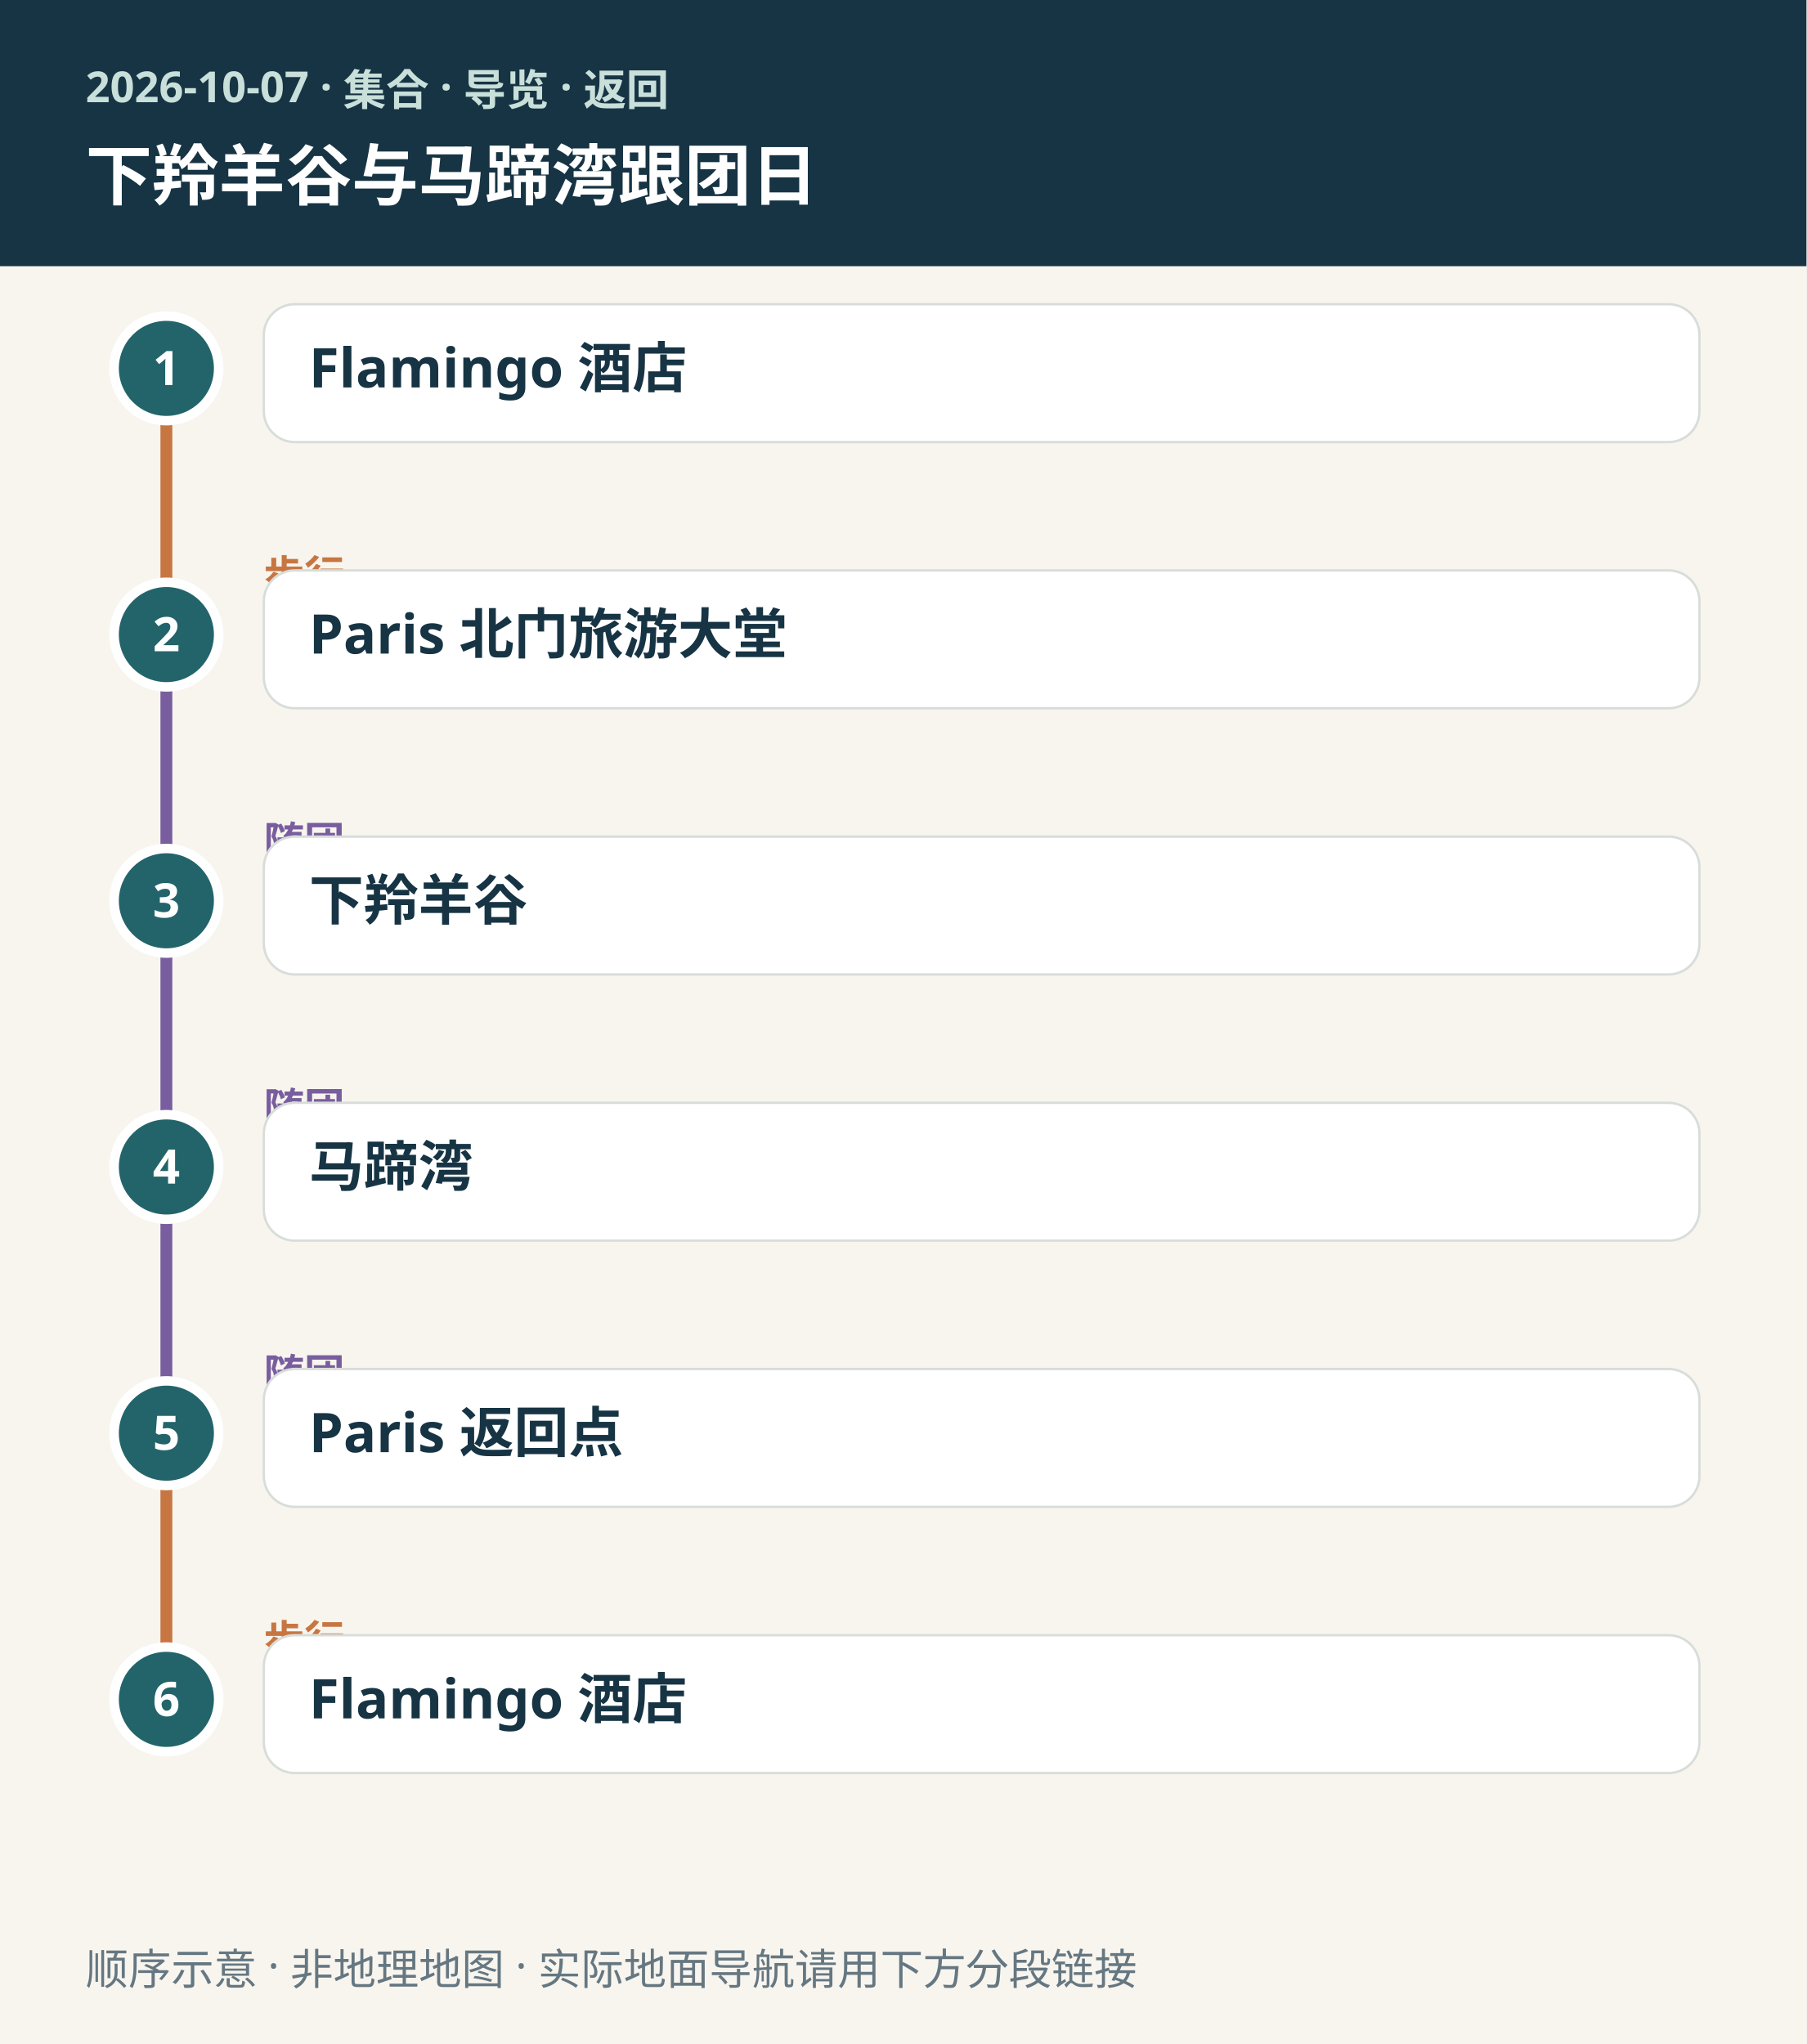
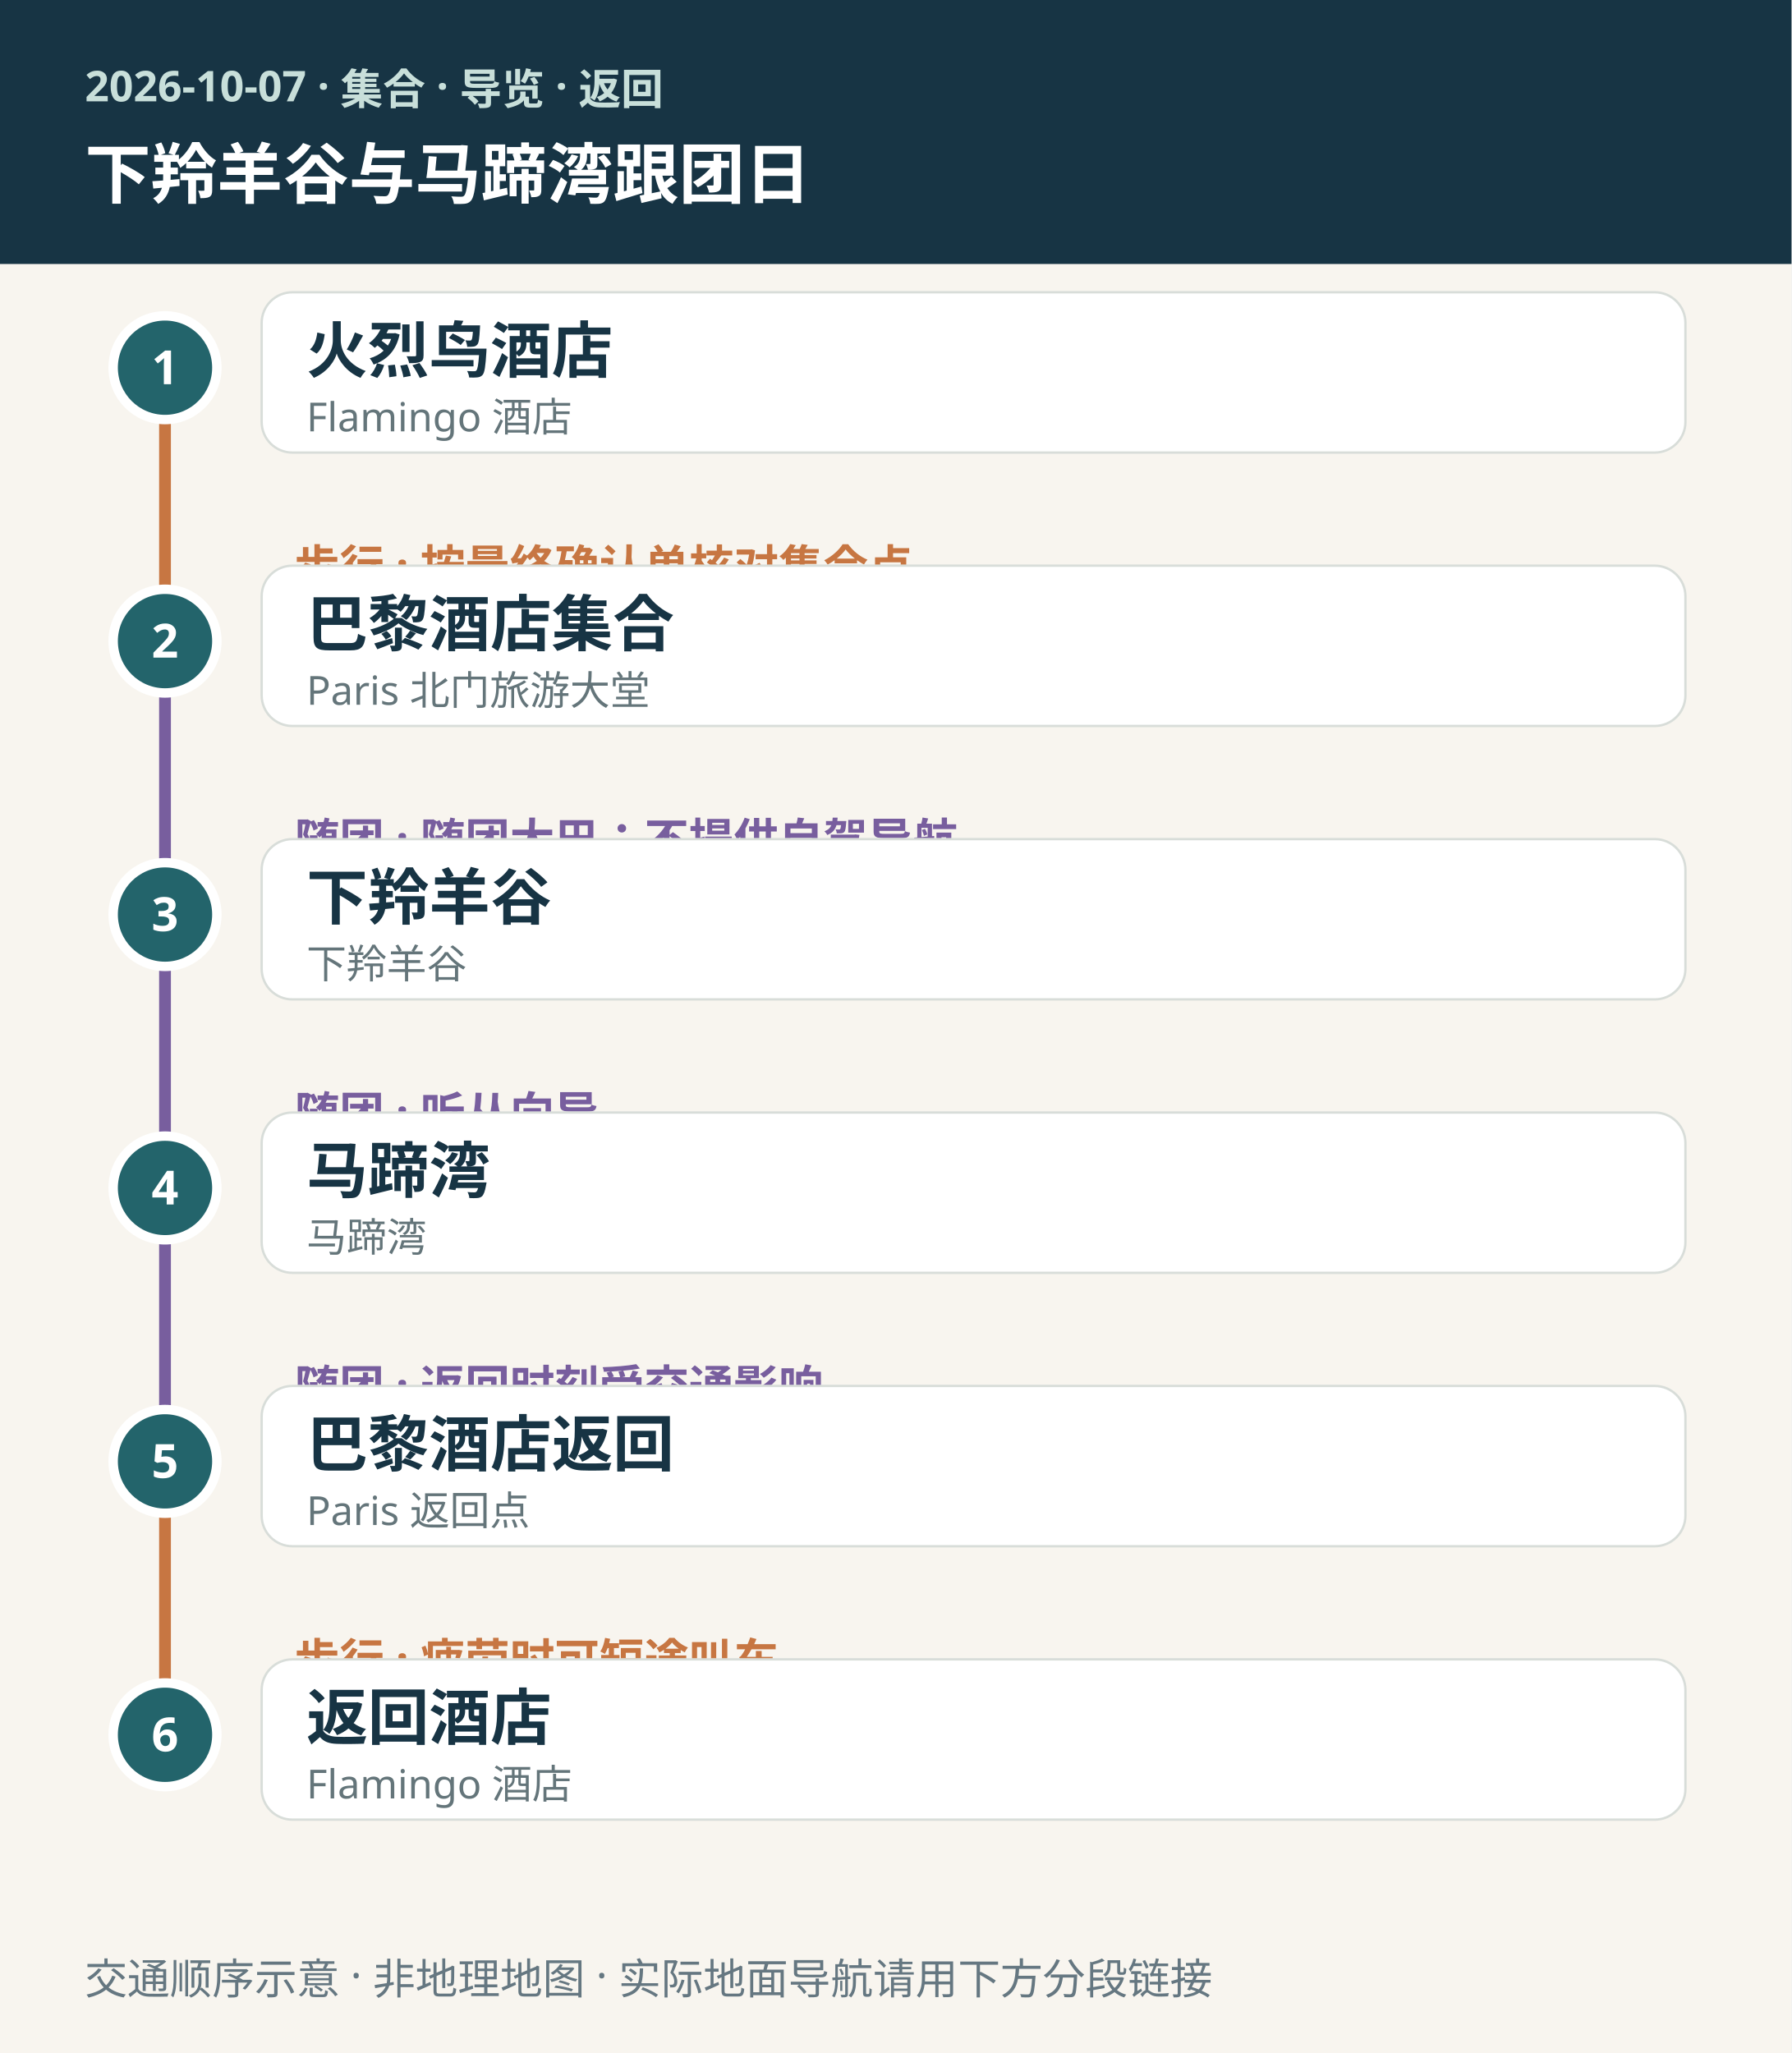
- <svg xmlns="http://www.w3.org/2000/svg" viewBox="0 0 760 860" role="img" aria-label="2026-10-07 下羚羊谷与马蹄湾跟团日 路线顺序图">
+ <svg xmlns="http://www.w3.org/2000/svg" viewBox="0 0 760 871" role="img" aria-label="2026-10-07 下羚羊谷与马蹄湾跟团日 路线顺序图">
  <rect width="760" height="100%" fill="#f8f5ef" />
  <rect x="0" y="0" width="760" height="112" fill="#173444" />
  <text x="36" y="43" fill="#c8dfda" font-size="18" font-family="sans-serif" font-weight="700">2026-10-07 · 集合 · 导览 · 返回</text>
  <text x="36" y="84" fill="white" font-size="28" font-family="sans-serif" font-weight="700">下羚羊谷与马蹄湾跟团日</text>
-   <line x1="70" y1="173" x2="70" y2="267" stroke="#c77642" stroke-width="5" />
-   <path d="M 62 255 L 70 266 L 78 255" fill="none" stroke="#c77642" stroke-width="4" />
-   <text x="111" y="248" fill="#c77642" font-size="17" font-family="sans-serif" font-weight="700">步行</text>
-   <rect x="111" y="128" width="604" height="58" rx="13" fill="white" stroke="#d8ddd9" />
-   <circle cx="70" cy="155" r="22" fill="#23646b" stroke="white" stroke-width="4" />
-   <text x="70" y="162" text-anchor="middle" fill="white" font-size="20" font-family="sans-serif" font-weight="700">1</text>
-   <text x="130" y="163" fill="#173444" font-size="23" font-family="sans-serif" font-weight="700">Flamingo 酒店</text>
-   <line x1="70" y1="285" x2="70" y2="379" stroke="#785e9e" stroke-width="5" />
-   <path d="M 62 367 L 70 378 L 78 367" fill="none" stroke="#785e9e" stroke-width="4" />
-   <text x="111" y="360" fill="#785e9e" font-size="17" font-family="sans-serif" font-weight="700">随团</text>
-   <rect x="111" y="240" width="604" height="58" rx="13" fill="white" stroke="#d8ddd9" />
-   <circle cx="70" cy="267" r="22" fill="#23646b" stroke="white" stroke-width="4" />
-   <text x="70" y="274" text-anchor="middle" fill="white" font-size="20" font-family="sans-serif" font-weight="700">2</text>
-   <text x="130" y="275" fill="#173444" font-size="23" font-family="sans-serif" font-weight="700">Paris 北门旅游大堂</text>
-   <line x1="70" y1="397" x2="70" y2="491" stroke="#785e9e" stroke-width="5" />
-   <path d="M 62 479 L 70 490 L 78 479" fill="none" stroke="#785e9e" stroke-width="4" />
-   <text x="111" y="472" fill="#785e9e" font-size="17" font-family="sans-serif" font-weight="700">随团</text>
-   <rect x="111" y="352" width="604" height="58" rx="13" fill="white" stroke="#d8ddd9" />
-   <circle cx="70" cy="379" r="22" fill="#23646b" stroke="white" stroke-width="4" />
-   <text x="70" y="386" text-anchor="middle" fill="white" font-size="20" font-family="sans-serif" font-weight="700">3</text>
-   <text x="130" y="387" fill="#173444" font-size="23" font-family="sans-serif" font-weight="700">下羚羊谷</text>
-   <line x1="70" y1="509" x2="70" y2="603" stroke="#785e9e" stroke-width="5" />
-   <path d="M 62 591 L 70 602 L 78 591" fill="none" stroke="#785e9e" stroke-width="4" />
-   <text x="111" y="584" fill="#785e9e" font-size="17" font-family="sans-serif" font-weight="700">随团</text>
-   <rect x="111" y="464" width="604" height="58" rx="13" fill="white" stroke="#d8ddd9" />
-   <circle cx="70" cy="491" r="22" fill="#23646b" stroke="white" stroke-width="4" />
-   <text x="70" y="498" text-anchor="middle" fill="white" font-size="20" font-family="sans-serif" font-weight="700">4</text>
-   <text x="130" y="499" fill="#173444" font-size="23" font-family="sans-serif" font-weight="700">马蹄湾</text>
-   <line x1="70" y1="621" x2="70" y2="715" stroke="#c77642" stroke-width="5" />
-   <path d="M 62 703 L 70 714 L 78 703" fill="none" stroke="#c77642" stroke-width="4" />
-   <text x="111" y="696" fill="#c77642" font-size="17" font-family="sans-serif" font-weight="700">步行</text>
-   <rect x="111" y="576" width="604" height="58" rx="13" fill="white" stroke="#d8ddd9" />
-   <circle cx="70" cy="603" r="22" fill="#23646b" stroke="white" stroke-width="4" />
-   <text x="70" y="610" text-anchor="middle" fill="white" font-size="20" font-family="sans-serif" font-weight="700">5</text>
-   <text x="130" y="611" fill="#173444" font-size="23" font-family="sans-serif" font-weight="700">Paris 返回点</text>
-   <rect x="111" y="688" width="604" height="58" rx="13" fill="white" stroke="#d8ddd9" />
-   <circle cx="70" cy="715" r="22" fill="#23646b" stroke="white" stroke-width="4" />
-   <text x="70" y="722" text-anchor="middle" fill="white" font-size="20" font-family="sans-serif" font-weight="700">6</text>
-   <text x="130" y="723" fill="#173444" font-size="23" font-family="sans-serif" font-weight="700">Flamingo 酒店</text>
-   <text x="36" y="835" fill="#657781" font-size="18" font-family="sans-serif">顺序示意 · 非地理地图 · 实际地面导航请用下方分段链接</text>
+   <line x1="70" y1="175" x2="70" y2="272" stroke="#c77642" stroke-width="5" />
+   <path d="M 62 260 L 70 271 L 78 260" fill="none" stroke="#c77642" stroke-width="4" />
+   <text x="125" y="247" fill="#c77642" font-size="19" font-family="sans-serif" font-weight="700">步行 · 按最终确认单核对集合点</text>
+   <rect x="111" y="124" width="604" height="68" rx="13" fill="white" stroke="#d8ddd9" />
+   <circle cx="70" cy="156" r="22" fill="#23646b" stroke="white" stroke-width="4" />
+   <text x="70" y="163" text-anchor="middle" fill="white" font-size="20" font-family="sans-serif" font-weight="700">1</text>
+   <text x="130" y="158" fill="#173444" font-size="26" font-family="sans-serif" font-weight="700">火烈鸟酒店</text>
+   <text x="130" y="183" fill="#64757a" font-size="17" font-family="sans-serif">Flamingo 酒店</text>
+   <line x1="70" y1="291" x2="70" y2="388" stroke="#785e9e" stroke-width="5" />
+   <path d="M 62 376 L 70 387 L 78 376" fill="none" stroke="#785e9e" stroke-width="4" />
+   <text x="125" y="363" fill="#785e9e" font-size="19" font-family="sans-serif" font-weight="700">随团 · 随团大巴；不提供自驾导航</text>
+   <rect x="111" y="240" width="604" height="68" rx="13" fill="white" stroke="#d8ddd9" />
+   <circle cx="70" cy="272" r="22" fill="#23646b" stroke="white" stroke-width="4" />
+   <text x="70" y="279" text-anchor="middle" fill="white" font-size="20" font-family="sans-serif" font-weight="700">2</text>
+   <text x="130" y="274" fill="#173444" font-size="26" font-family="sans-serif" font-weight="700">巴黎酒店集合</text>
+   <text x="130" y="299" fill="#64757a" font-size="17" font-family="sans-serif">Paris 北门旅游大堂</text>
+   <line x1="70" y1="407" x2="70" y2="504" stroke="#785e9e" stroke-width="5" />
+   <path d="M 62 492 L 70 503 L 78 492" fill="none" stroke="#785e9e" stroke-width="4" />
+   <text x="125" y="479" fill="#785e9e" font-size="19" font-family="sans-serif" font-weight="700">随团 · 听从向导</text>
+   <rect x="111" y="356" width="604" height="68" rx="13" fill="white" stroke="#d8ddd9" />
+   <circle cx="70" cy="388" r="22" fill="#23646b" stroke="white" stroke-width="4" />
+   <text x="70" y="395" text-anchor="middle" fill="white" font-size="20" font-family="sans-serif" font-weight="700">3</text>
+   <text x="130" y="390" fill="#173444" font-size="26" font-family="sans-serif" font-weight="700">下羚羊谷</text>
+   <text x="130" y="415" fill="#64757a" font-size="17" font-family="sans-serif">下羚羊谷</text>
+   <line x1="70" y1="523" x2="70" y2="620" stroke="#785e9e" stroke-width="5" />
+   <path d="M 62 608 L 70 619 L 78 608" fill="none" stroke="#785e9e" stroke-width="4" />
+   <text x="125" y="595" fill="#785e9e" font-size="19" font-family="sans-serif" font-weight="700">随团 · 返回时刻受交通影响</text>
+   <rect x="111" y="472" width="604" height="68" rx="13" fill="white" stroke="#d8ddd9" />
+   <circle cx="70" cy="504" r="22" fill="#23646b" stroke="white" stroke-width="4" />
+   <text x="70" y="511" text-anchor="middle" fill="white" font-size="20" font-family="sans-serif" font-weight="700">4</text>
+   <text x="130" y="506" fill="#173444" font-size="26" font-family="sans-serif" font-weight="700">马蹄湾</text>
+   <text x="130" y="531" fill="#64757a" font-size="17" font-family="sans-serif">马蹄湾</text>
+   <line x1="70" y1="639" x2="70" y2="736" stroke="#c77642" stroke-width="5" />
+   <path d="M 62 724 L 70 735 L 78 724" fill="none" stroke="#c77642" stroke-width="4" />
+   <text x="125" y="711" fill="#c77642" font-size="19" font-family="sans-serif" font-weight="700">步行 · 疲劳时可短途叫车</text>
+   <rect x="111" y="588" width="604" height="68" rx="13" fill="white" stroke="#d8ddd9" />
+   <circle cx="70" cy="620" r="22" fill="#23646b" stroke="white" stroke-width="4" />
+   <text x="70" y="627" text-anchor="middle" fill="white" font-size="20" font-family="sans-serif" font-weight="700">5</text>
+   <text x="130" y="622" fill="#173444" font-size="26" font-family="sans-serif" font-weight="700">巴黎酒店返回</text>
+   <text x="130" y="647" fill="#64757a" font-size="17" font-family="sans-serif">Paris 返回点</text>
+   <rect x="111" y="704" width="604" height="68" rx="13" fill="white" stroke="#d8ddd9" />
+   <circle cx="70" cy="736" r="22" fill="#23646b" stroke="white" stroke-width="4" />
+   <text x="70" y="743" text-anchor="middle" fill="white" font-size="20" font-family="sans-serif" font-weight="700">6</text>
+   <text x="130" y="738" fill="#173444" font-size="26" font-family="sans-serif" font-weight="700">返回酒店</text>
+   <text x="130" y="763" fill="#64757a" font-size="17" font-family="sans-serif">Flamingo 酒店</text>
+   <text x="36" y="846" fill="#657781" font-size="18" font-family="sans-serif">交通顺序示意 · 非地理地图 · 实际地面导航请用下方分段链接</text>
</svg>
